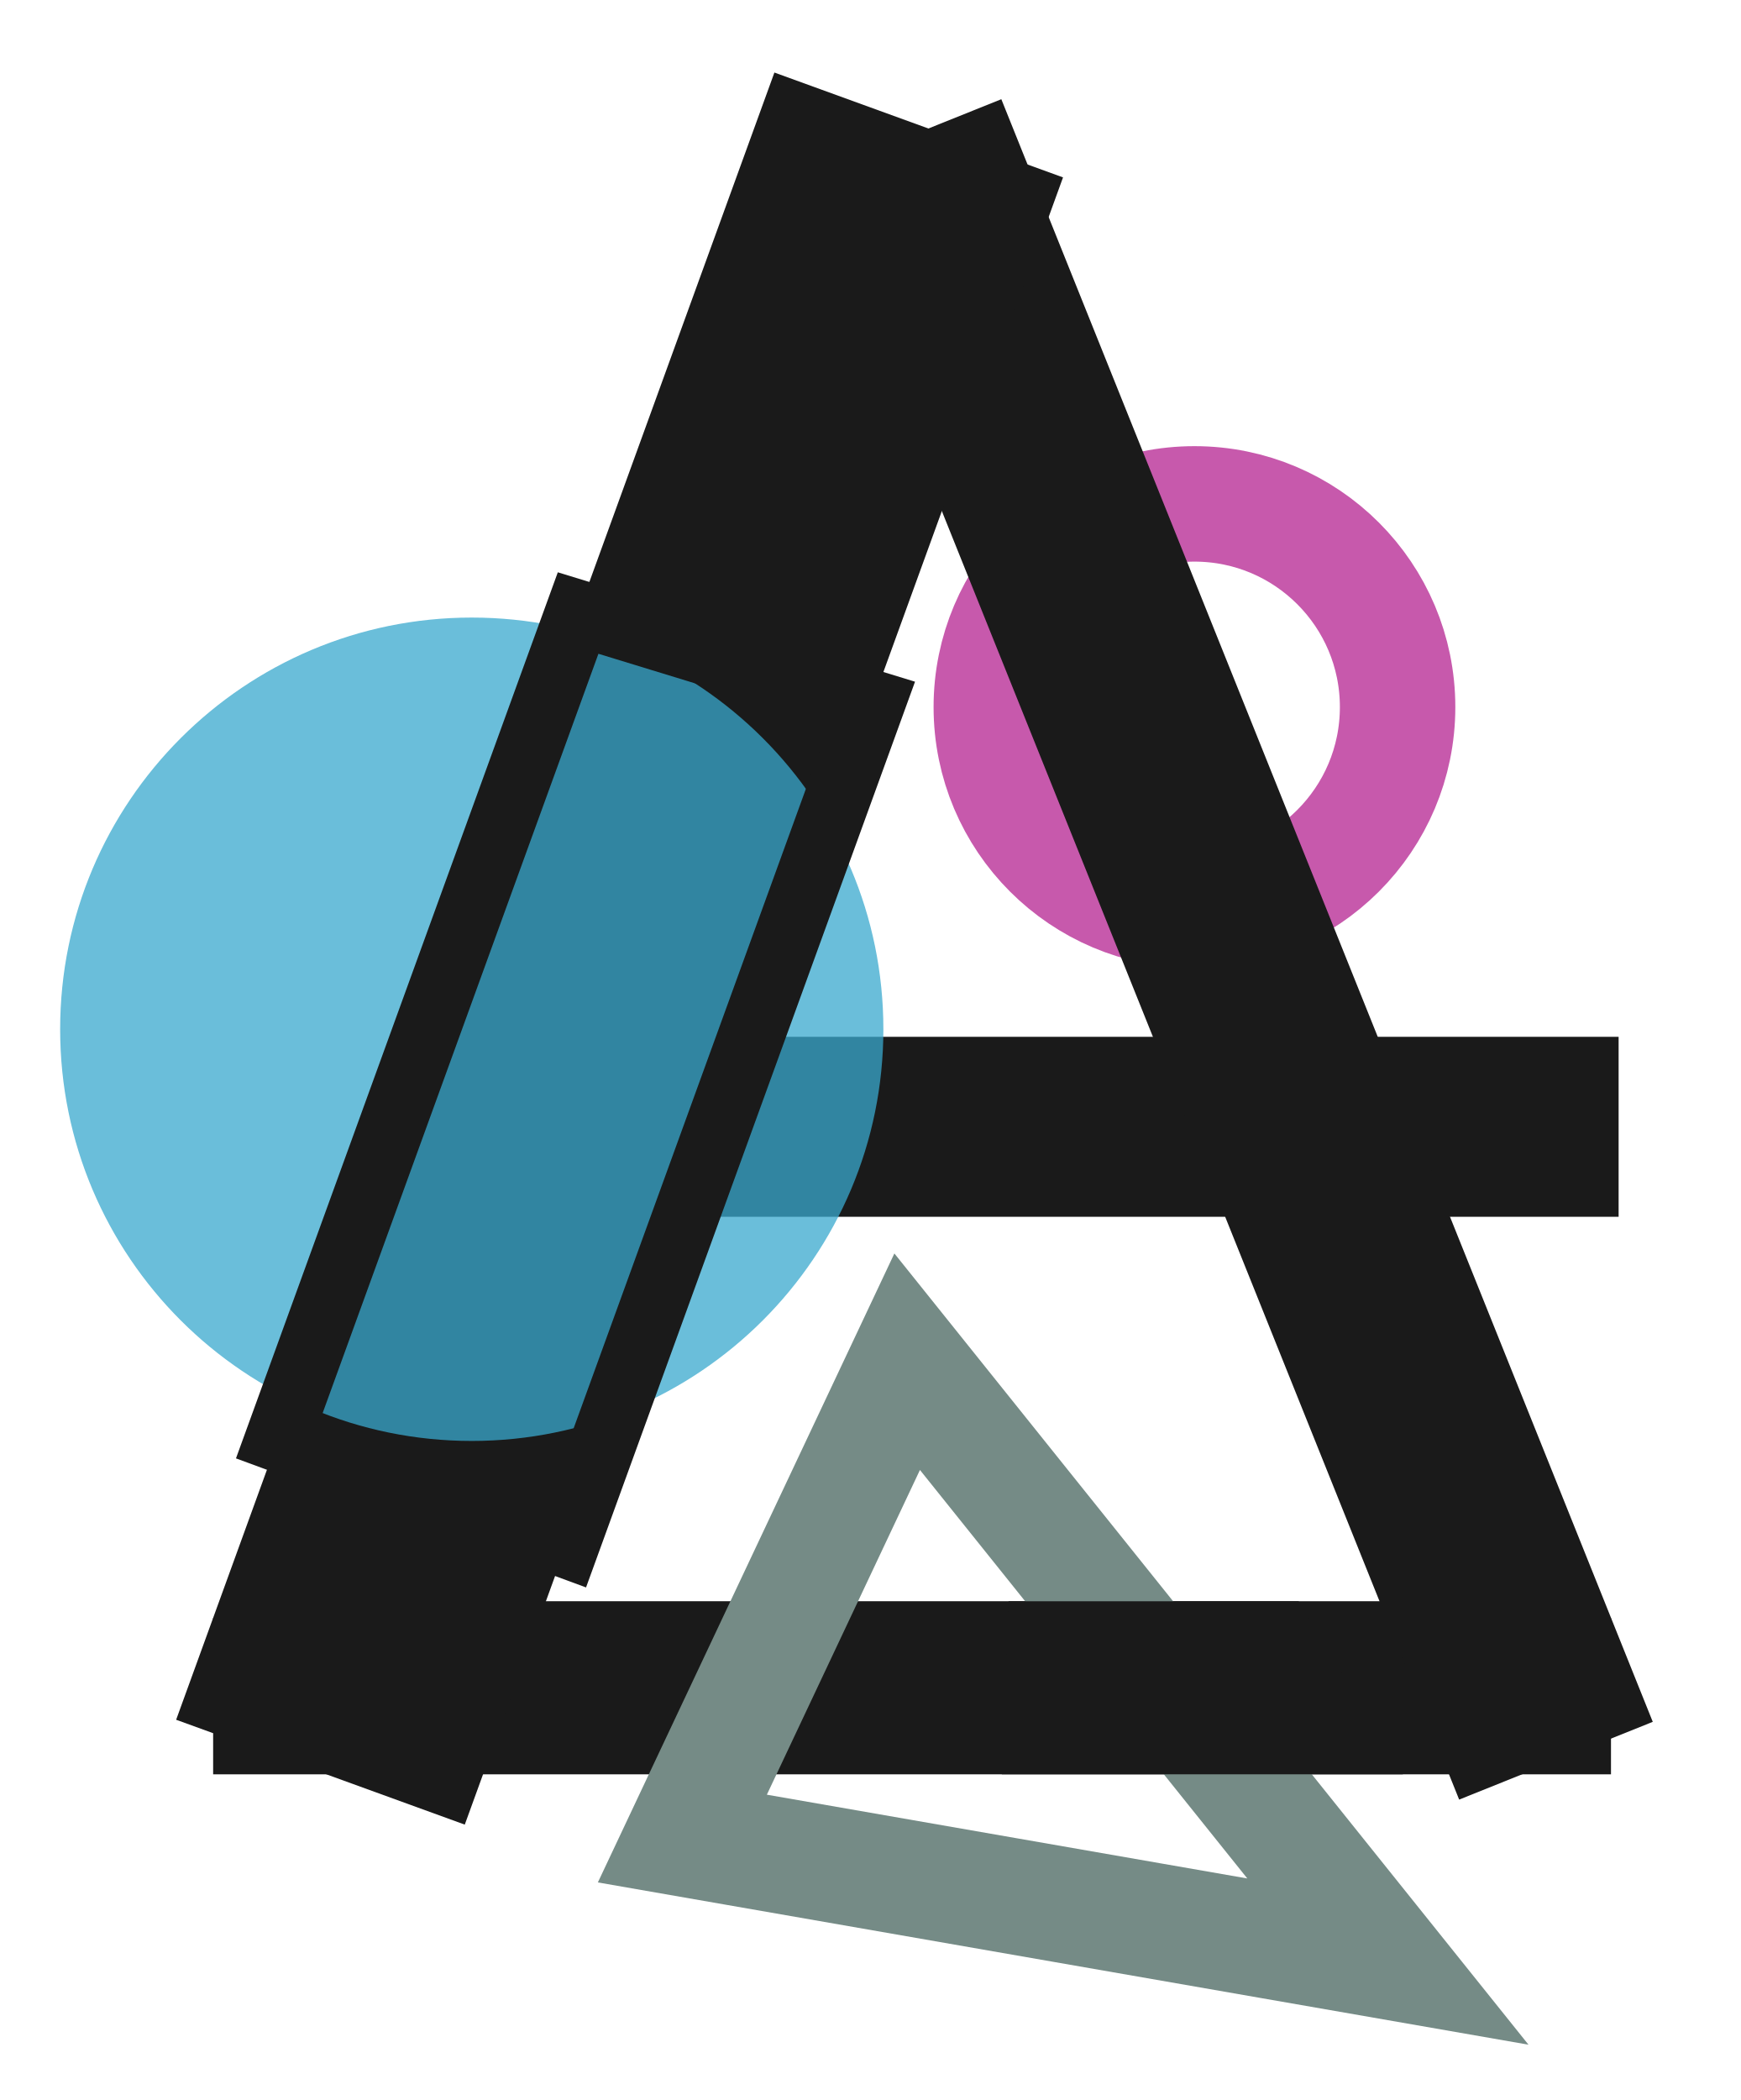
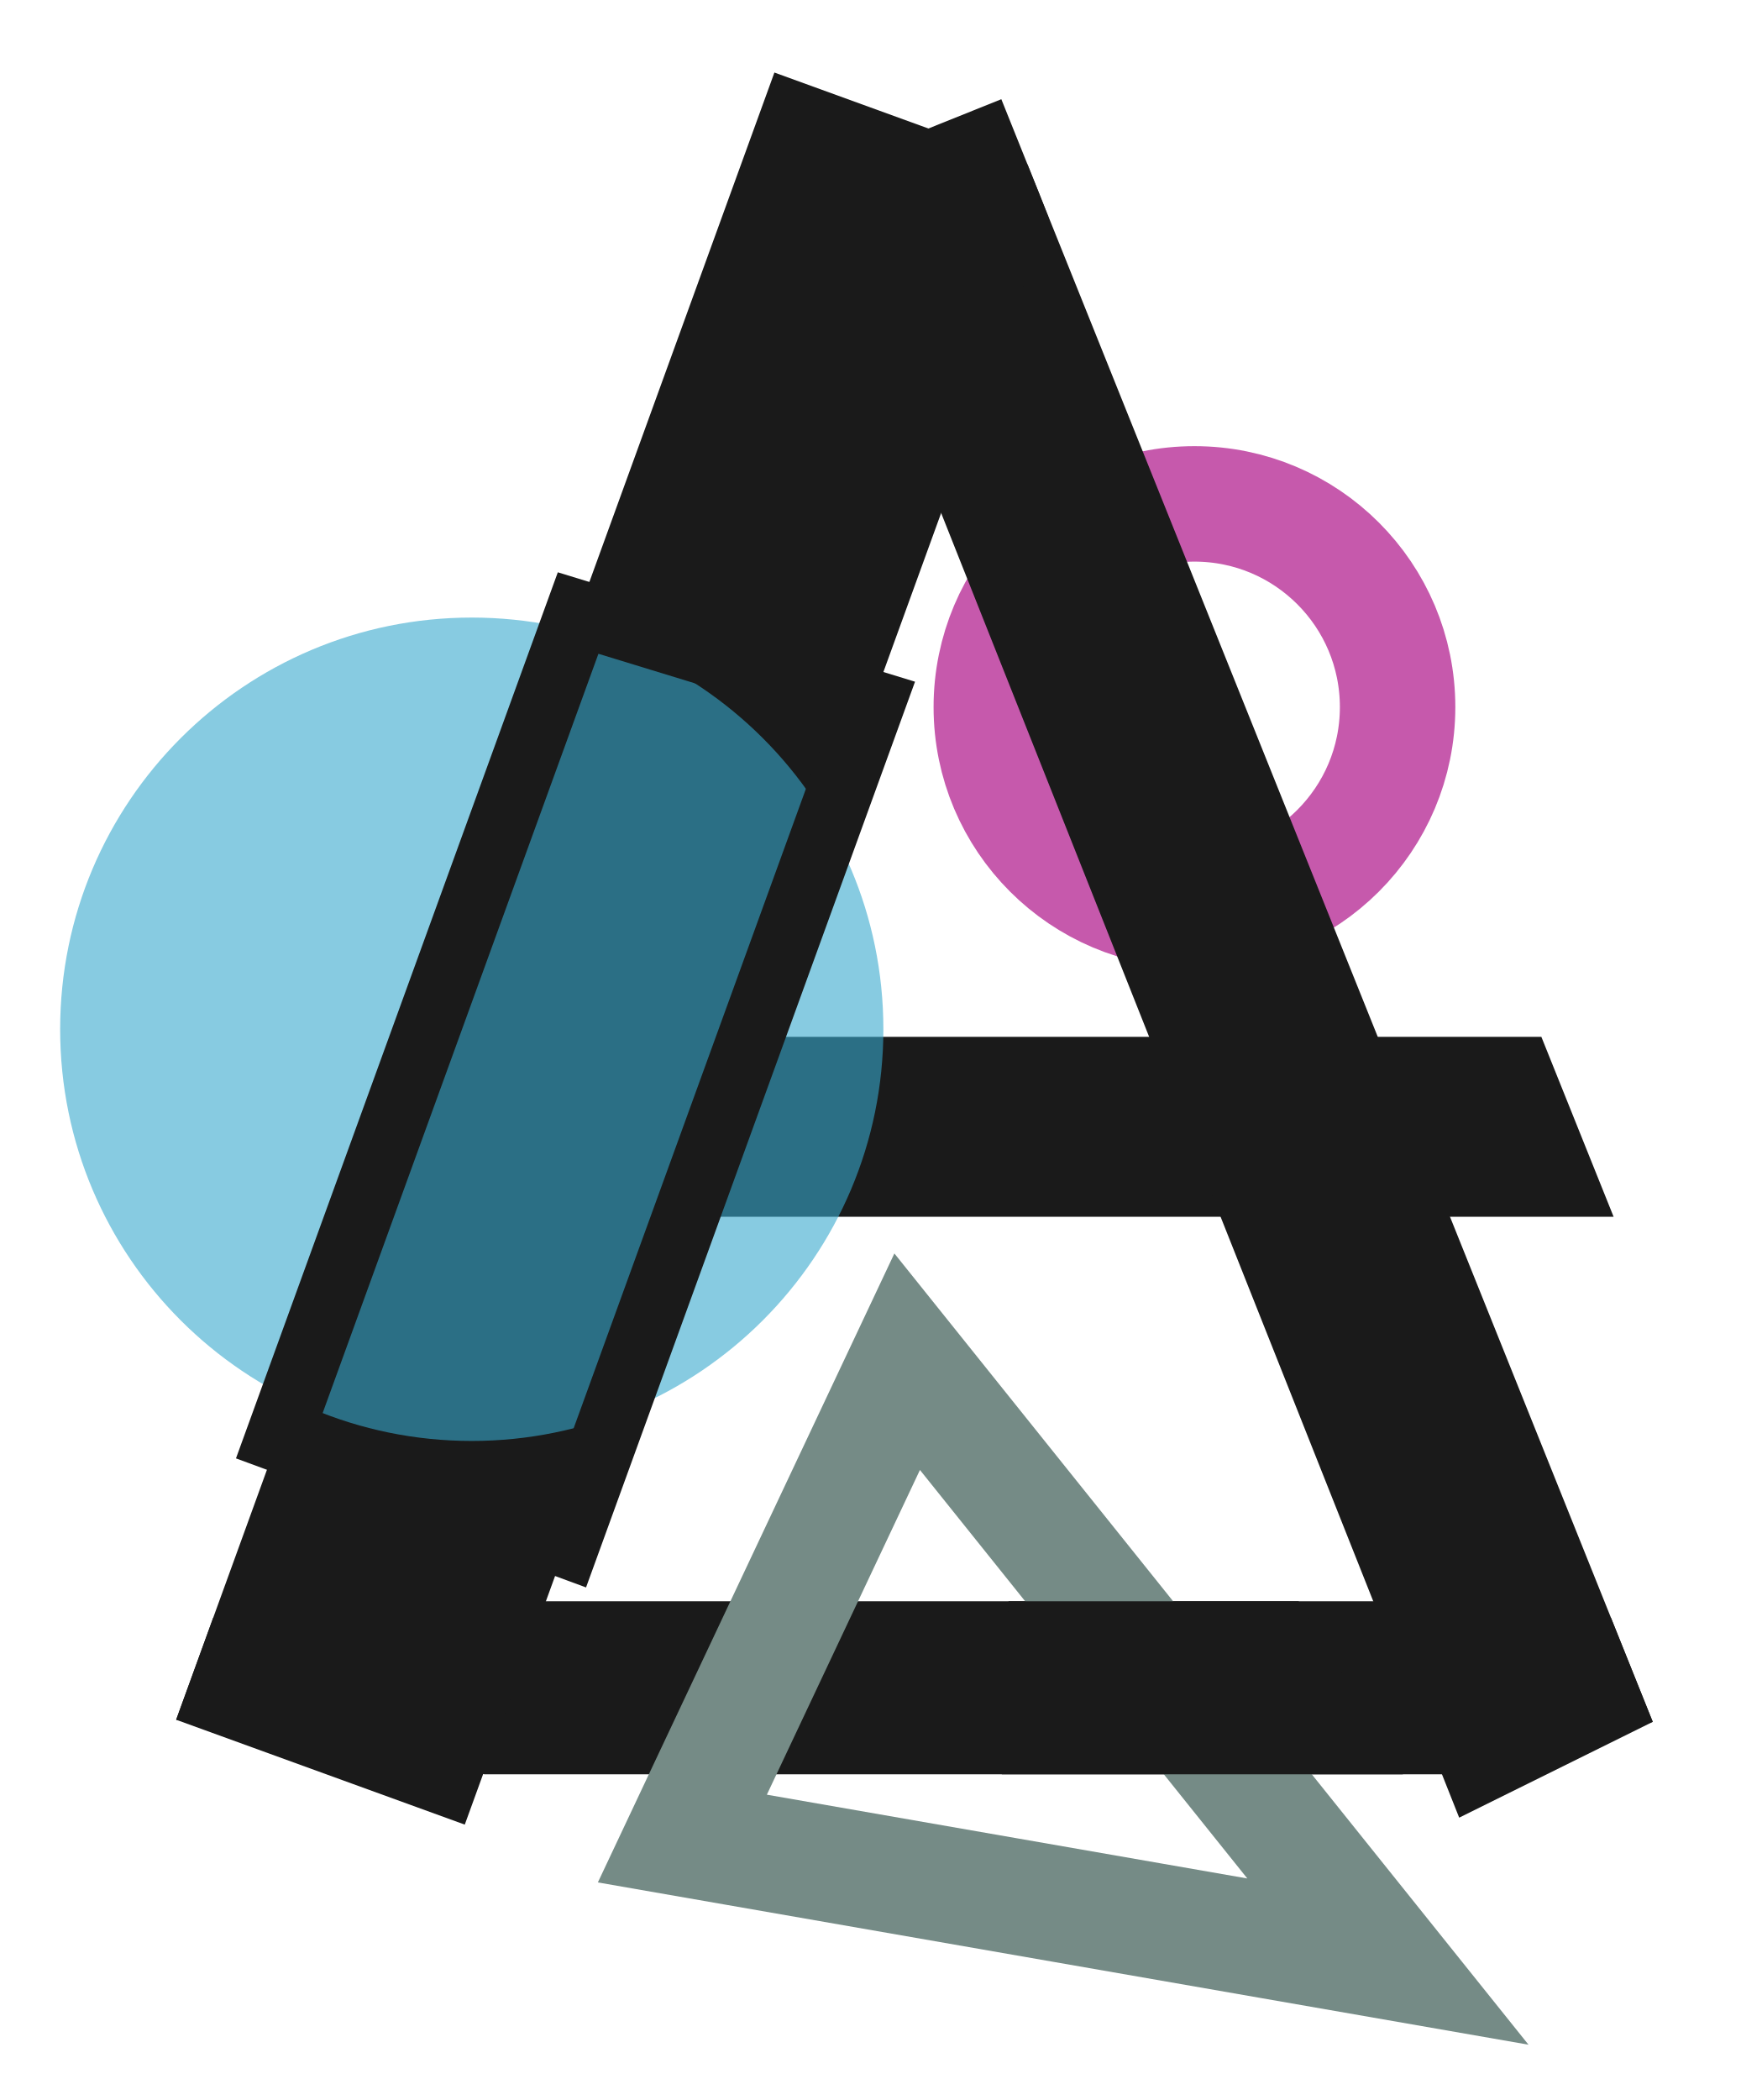
<svg xmlns="http://www.w3.org/2000/svg" width="263.877" height="318.237" viewBox="0 0 69.817 84.2" version="1.1" id="svg5" xml:space="preserve">
  <defs id="defs2" />
  <g id="layer1" transform="translate(-3793.568,-76.38161)">
-     <rect style="opacity:1;fill:#1a1a1a;stroke:none;stroke-width:2.646;stroke-linecap:butt;stroke-linejoin:round;stroke-miterlimit:4.7;stroke-dasharray:none;fill-opacity:1" id="rect1" width="39.944" height="4.265" x="3811.986" y="140.583" />
    <g id="g57005" transform="matrix(1.429778,0,0,1.429778,3205.925,-48.75908)">
-       <circle style="opacity:0.7;fill:none;stroke:#af1389;stroke-width:3.238;stroke-dasharray:none;stroke-opacity:1" id="circle56987" cx="444.505" cy="107.353" r="5.698" />
-       <rect style="fill:#1a1a1a;fill-opacity:1;stroke-width:0.463" id="rect56989" width="4.388" height="39.207" x="132.894" y="-456.188" transform="rotate(90)" />
-       <rect style="fill:#1a1a1a;fill-opacity:1;stroke-width:0.414" id="rect56991" width="5.047" height="32.517" x="116.6" y="-456.402" transform="rotate(90)" />
-       <rect style="fill:#1a1a1a;stroke-width:0.553;fill-opacity:1" id="rect56993" width="5.852" height="49.035" x="367.963" y="247.419" transform="rotate(-21.87773)" />
-       <rect style="fill:#1a1a1a;stroke-width:0.704;fill-opacity:1" id="rect56995" width="8.613" height="49.146" x="437.298" y="-63.567" transform="rotate(19.96391)" />
-       <circle style="opacity:0.75;fill:#38a8cd;stroke:none;stroke-width:0.966;fill-opacity:1" id="circle56997" cx="424.235" cy="116.388" r="11.545" />
+       <circle style="opacity:1;fill:none;stroke:#af1389;stroke-width:3.238;stroke-dasharray:none;stroke-opacity:0.7" id="circle56987" cx="444.505" cy="107.353" r="5.698" />
+       <path id="rect56989" style="fill:#1a1a1a;stroke-width:0.463" d="M 132.428 -423.885 L 132.894 -423.885 L 132.894 -416.982 L 135.751 -415.944 L 137.282 -424.6 L 137.282 -451.606 L 135.811 -457.359 L 132.894 -456.188 L 132.894 -451.822 L 132.428 -451.822 L 132.428 -423.885 z " transform="rotate(90)" />
+       <path id="rect56991" style="fill:#1a1a1a;stroke-width:0.414" transform="rotate(90)" d="m 116.6,-454.235 5.047,-2.027 0,32.377 h -5.047 z" />
+       <path id="rect56993" style="fill:#1a1a1a;stroke-width:0.553" transform="rotate(-21.87773)" d="m 367.963,247.419 h 5.852 l 0,49.035 -6.04,0.47 z" />
+       <path id="rect56995" style="fill:#1a1a1a;stroke-width:0.704" transform="rotate(19.96391)" d="m 437.298,-63.567 h 7.553 l 0.575,0.642 0.485,0.552 v 47.952 l -8.613,0 z" />
+       <circle style="opacity:1;fill:#38a8cd;stroke:none;stroke-width:0.966;fill-opacity:0.6" id="circle56997" cx="424.235" cy="116.388" r="11.545" />
      <path style="fill:none;stroke:#1a1a1a;stroke-width:1.851;stroke-linecap:butt;stroke-linejoin:miter;stroke-dasharray:none;stroke-opacity:1" d="m 426.638,106.312 -7.087,19.509 -0.745,2.051 8.082,2.979 1.364,-3.754 5.902,-16.247 1.311,-3.609 -8.247,-2.525 z" id="path56999" />
      <path style="fill:none;stroke:#758b86;stroke-width:3.238;stroke-linecap:butt;stroke-linejoin:miter;stroke-dasharray:none;stroke-opacity:1" d="m 436.447,125.711 -6.305,13.372 19.789,3.45 z" id="path57001" />
      <path style="fill:#1a1a1a;fill-opacity:1;stroke:none;stroke-width:0.435px;stroke-linecap:butt;stroke-linejoin:miter;stroke-opacity:1" d="m 439.291,132.428 h 8.134 l 2.927,4.854 h -11.251 z" id="path57003" />
    </g>
  </g>
</svg>
